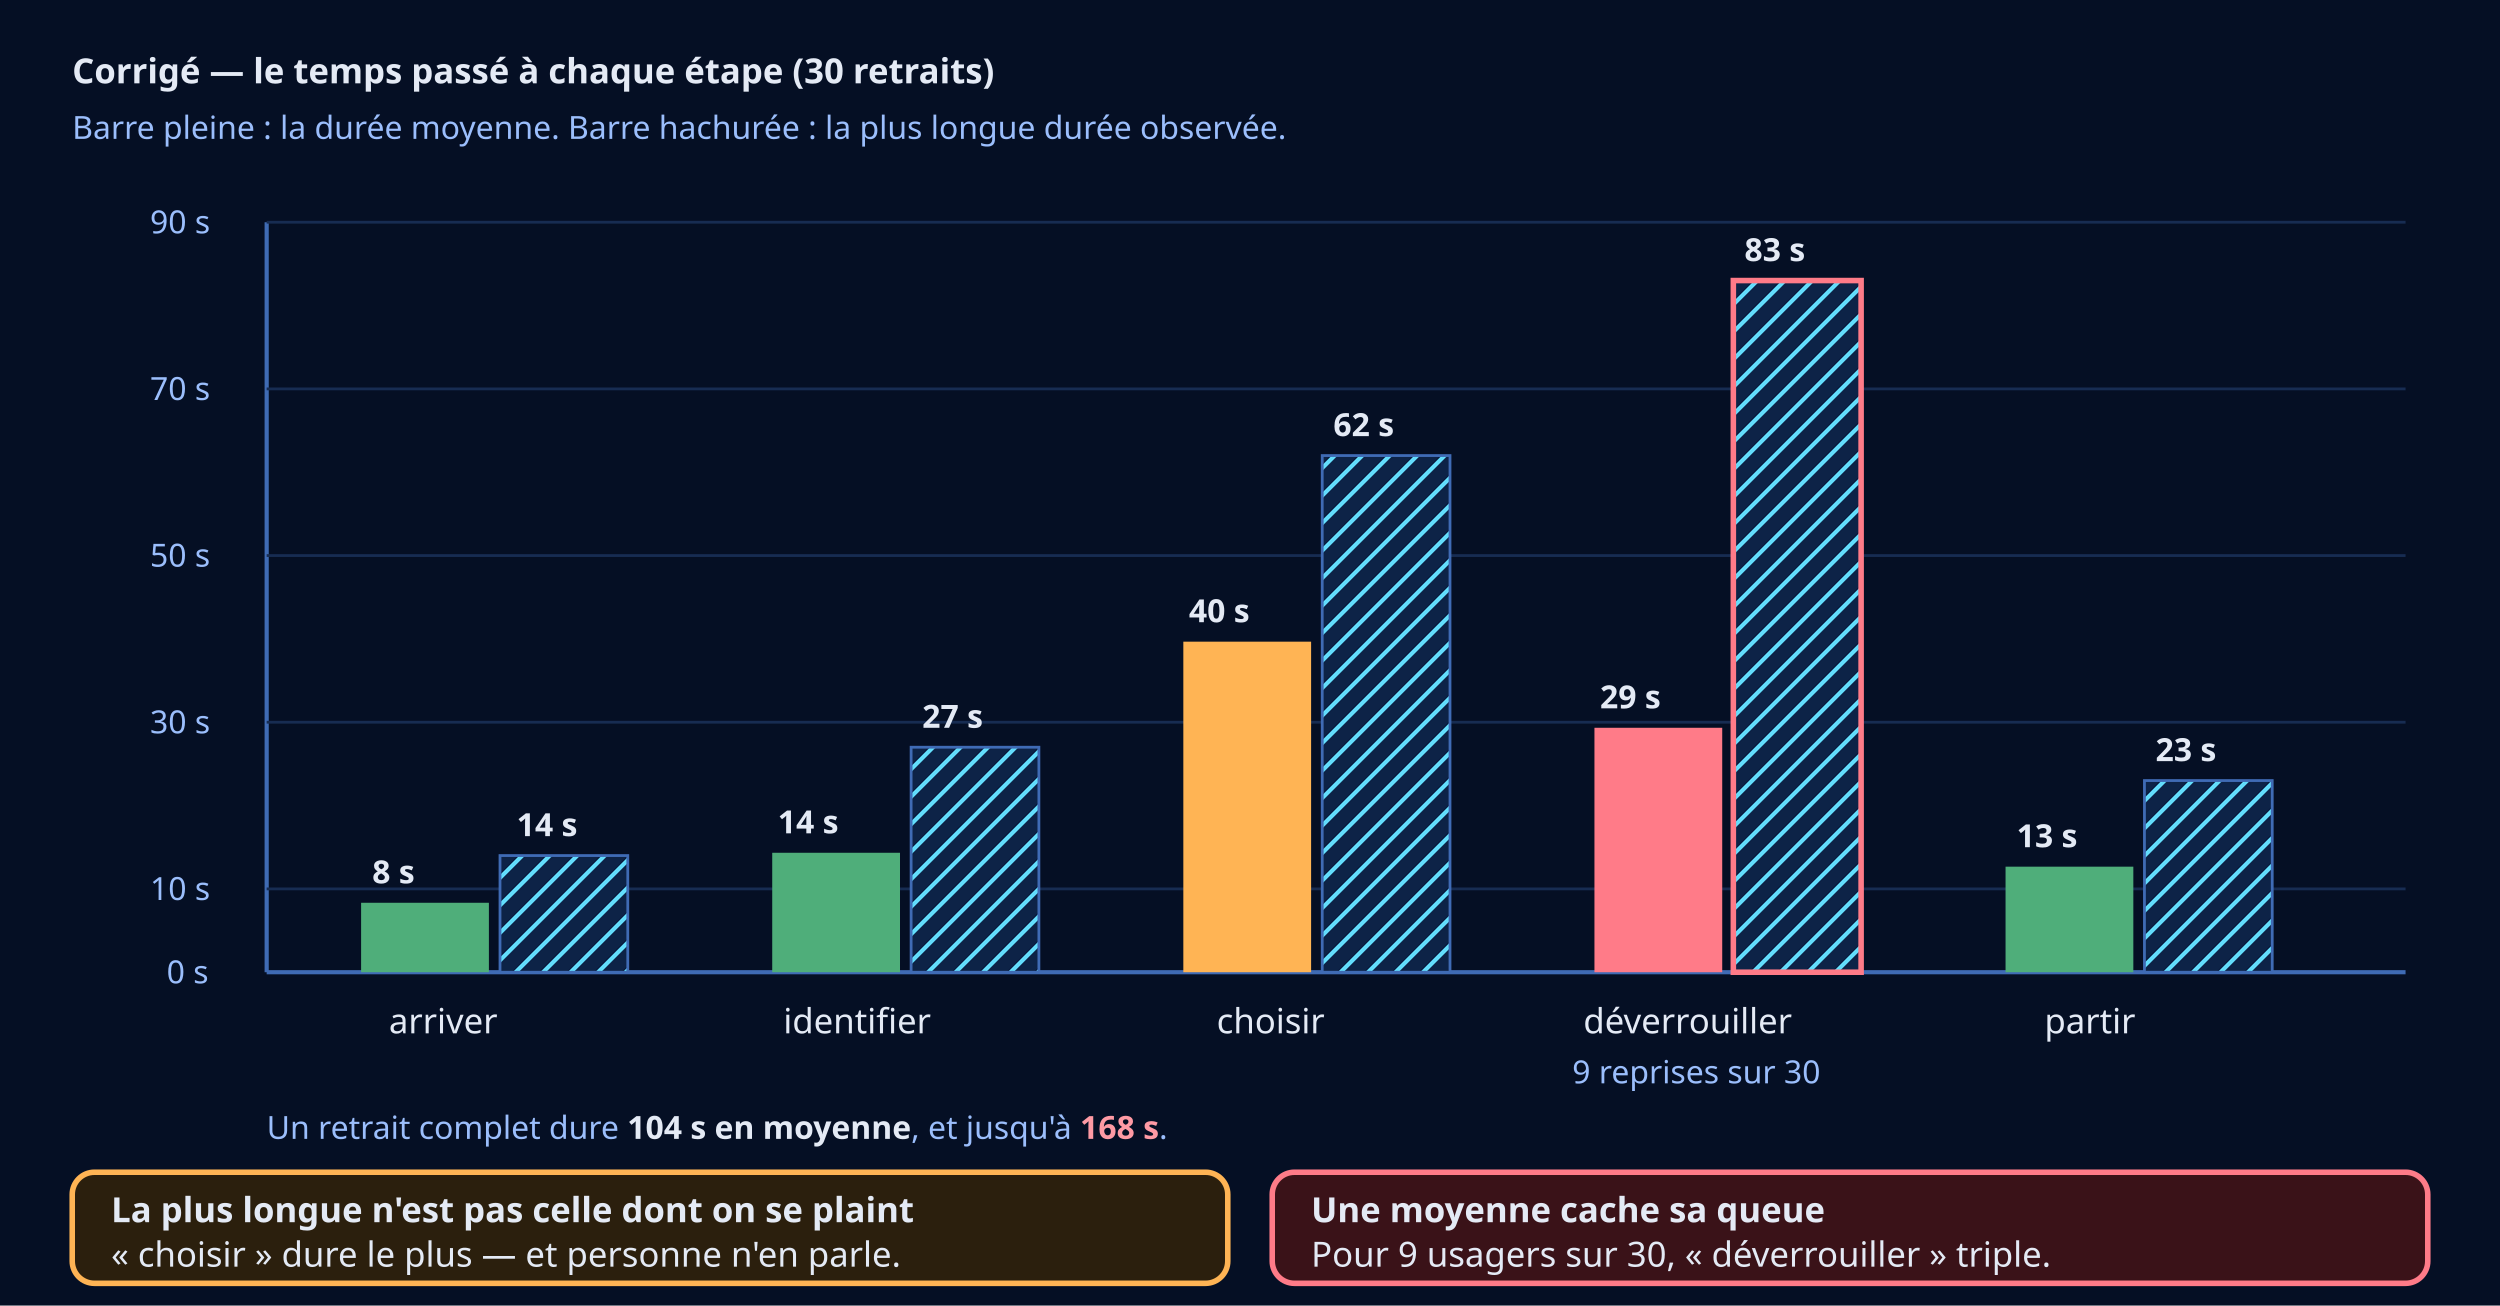
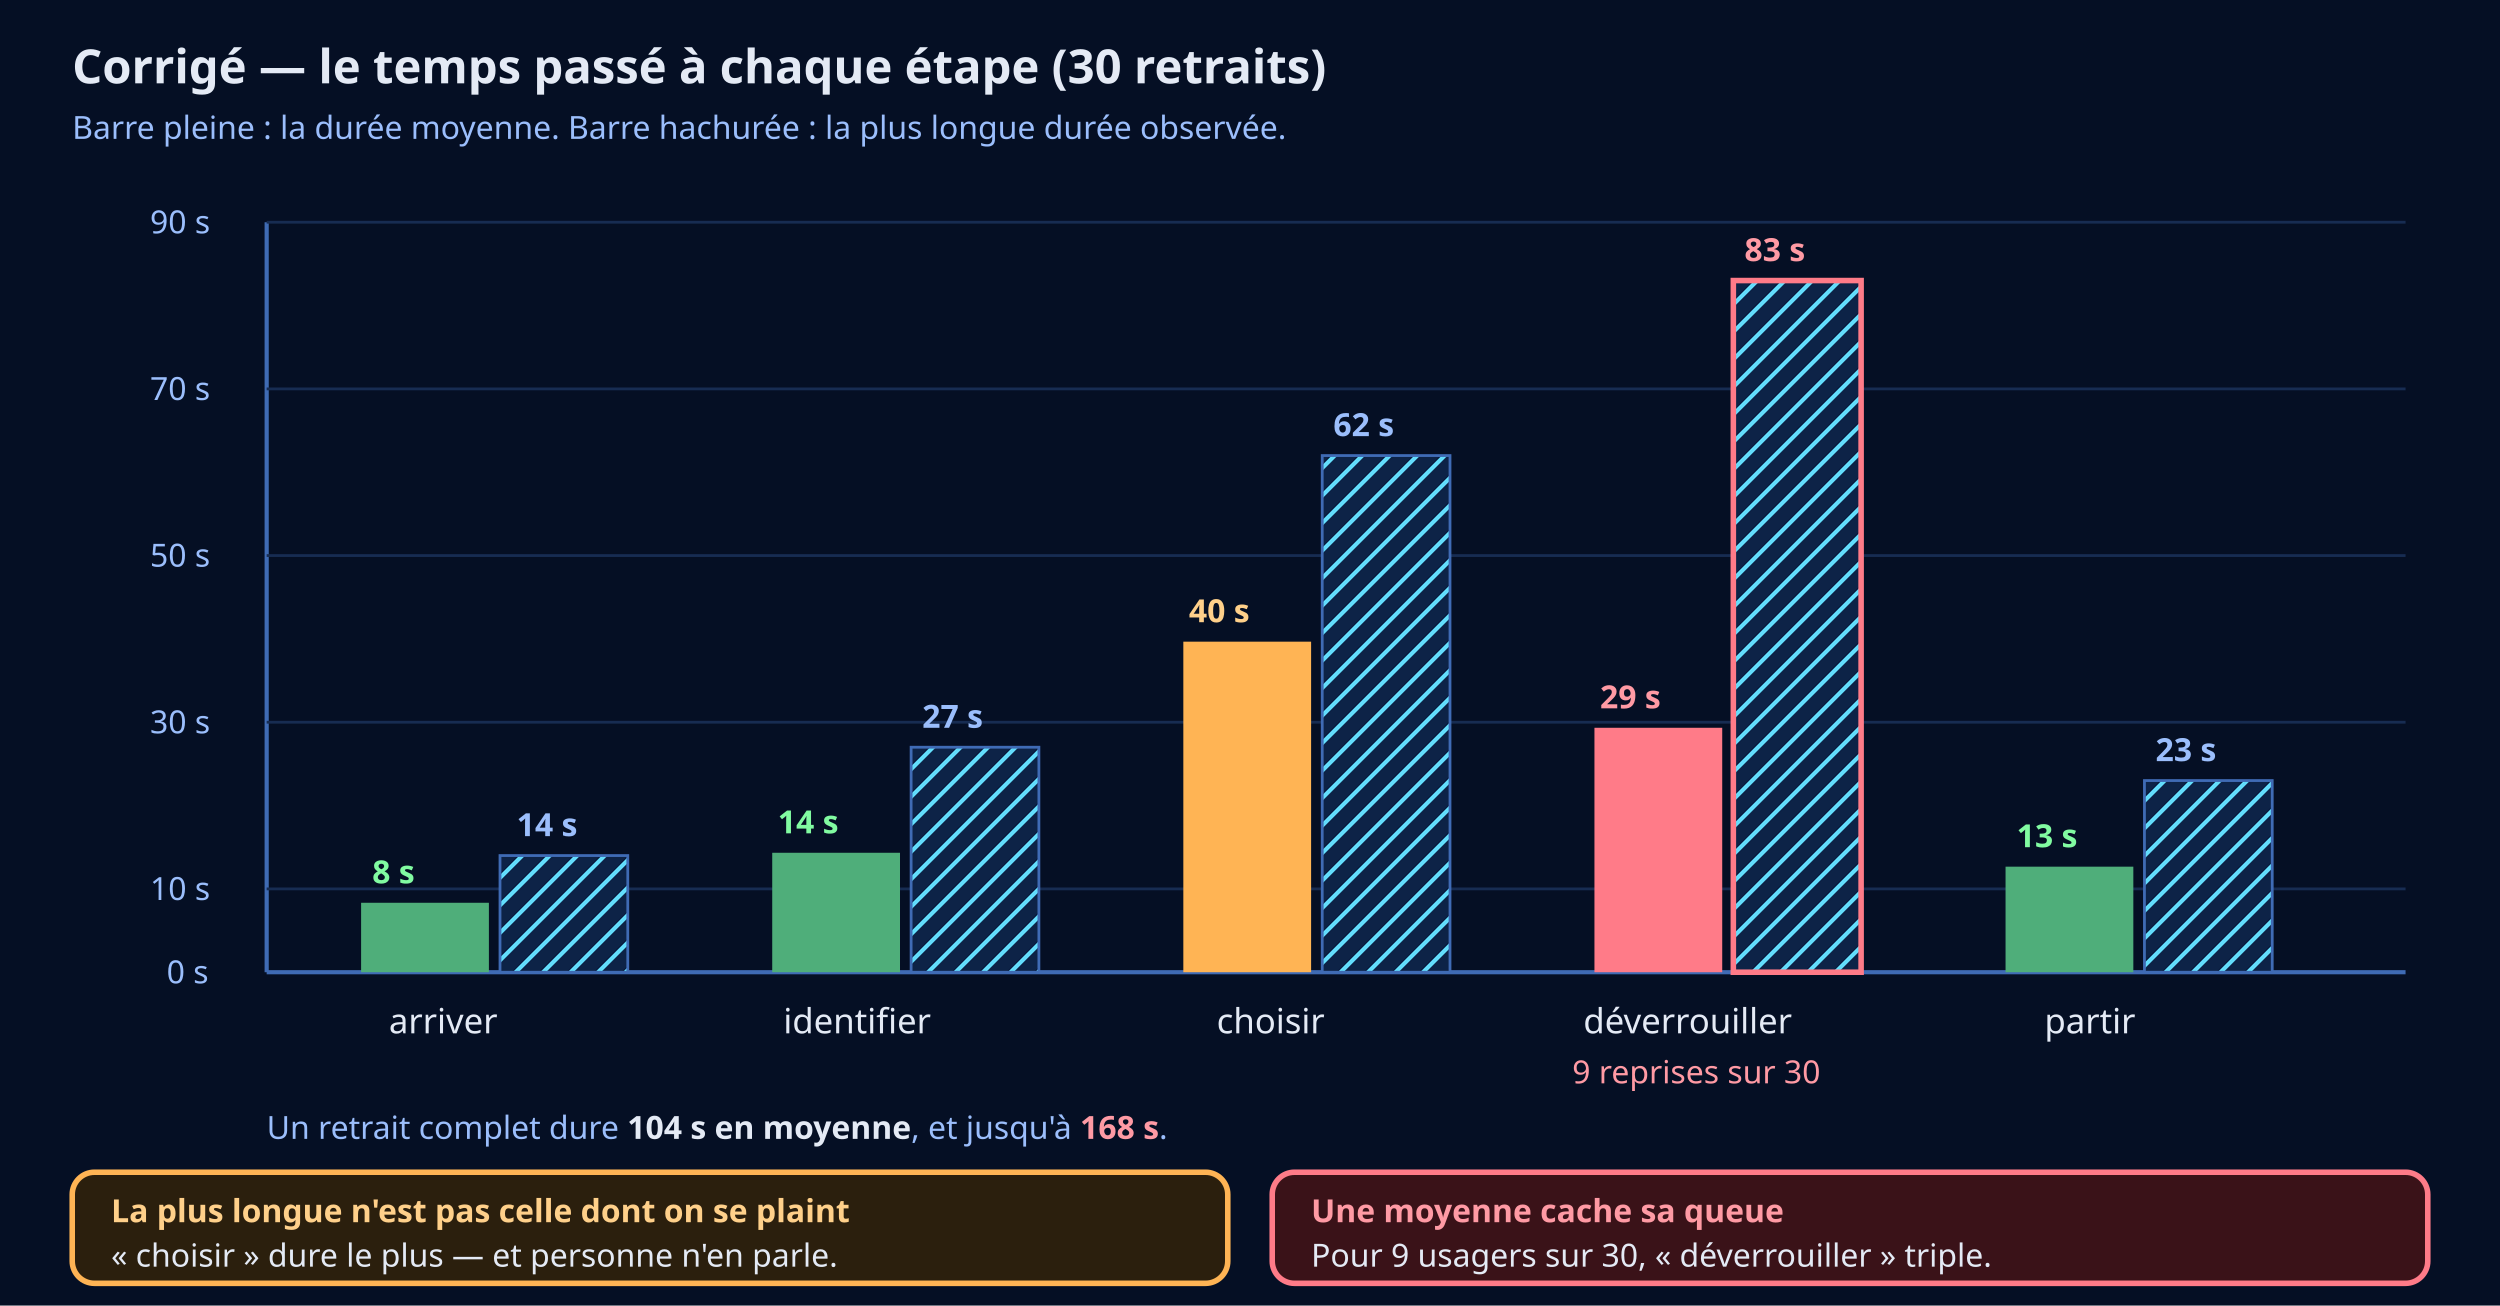
<svg xmlns="http://www.w3.org/2000/svg" viewBox="0 0 900 470" role="img" aria-labelledby="tg dg" font-family="Segoe UI, system-ui, sans-serif">
  <rect width="900" height="470" fill="#050f24" />
  <style>
-     text{fill:#e4eaf5;font-size:12.5px}
-     .lb{fill:#9bbefc;font-size:11.5px}
+     text:not([font-size]){font-size:12.5px}
+     .lb:not([font-size]){font-size:11.5px}
    .ax{stroke:#3f6bb5;stroke-width:1.5}
-     .val{font-size:11.5px;font-weight:600}
+     .val{font-weight:600}
+     .val:not([font-size]){font-size:11.5px}
+     text:not([fill]){fill:#e4eaf5}
+     .lb:not([fill]){fill:#9bbefc}
  </style>
  <text x="26" y="30" font-size="17" font-weight="600">Corrigé — le temps passé à chaque étape (30 retraits)</text>
  <text class="lb" x="26" y="50">Barre pleine : la durée moyenne. Barre hachurée : la plus longue durée observée.</text>
  <line class="ax" x1="96" y1="350" x2="866" y2="350" />
  <line class="ax" x1="96" y1="80" x2="96" y2="350" />
  <g stroke="#172c52" stroke-width="1">
    <line x1="96" y1="320" x2="866" y2="320" />
    <line x1="96" y1="260" x2="866" y2="260" />
    <line x1="96" y1="200" x2="866" y2="200" />
    <line x1="96" y1="140" x2="866" y2="140" />
    <line x1="96" y1="80" x2="866" y2="80" />
  </g>
  <text class="lb" x="60" y="354">0 s</text>
  <text class="lb" x="54" y="324">10 s</text>
  <text class="lb" x="54" y="264">30 s</text>
  <text class="lb" x="54" y="204">50 s</text>
  <text class="lb" x="54" y="144">70 s</text>
  <text class="lb" x="54" y="84">90 s</text>
  <defs>
    <pattern id="hach" width="7" height="7" patternTransform="rotate(45)" patternUnits="userSpaceOnUse">
      <rect width="7" height="7" fill="#0d2347" />
      <line x1="0" y1="0" x2="0" y2="7" stroke="#61dafb" stroke-width="3" />
    </pattern>
  </defs>
  <rect x="130" y="325" width="46" height="25" fill="#4fae7a" />
  <rect x="180" y="308" width="46" height="42" fill="url(#hach)" stroke="#3f6bb5" />
  <text class="val" x="134" y="318" fill="#81fba1">8 s</text>
  <text class="val" x="186" y="301" fill="#9bbefc">14 s</text>
  <text x="140" y="372">arriver</text>
  <rect x="278" y="307" width="46" height="43" fill="#4fae7a" />
  <rect x="328" y="269" width="46" height="81" fill="url(#hach)" stroke="#3f6bb5" />
  <text class="val" x="280" y="300" fill="#81fba1">14 s</text>
  <text class="val" x="332" y="262" fill="#9bbefc">27 s</text>
  <text x="282" y="372">identifier</text>
  <rect x="426" y="231" width="46" height="119" fill="#ffb454" />
  <rect x="476" y="164" width="46" height="186" fill="url(#hach)" stroke="#3f6bb5" />
  <text class="val" x="428" y="224" fill="#ffd08a">40 s</text>
  <text class="val" x="480" y="157" fill="#9bbefc">62 s</text>
  <text x="438" y="372">choisir</text>
  <rect x="574" y="262" width="46" height="88" fill="#ff7b88" />
  <rect x="624" y="101" width="46" height="249" fill="url(#hach)" stroke="#ff7b88" stroke-width="2" />
  <text class="val" x="576" y="255" fill="#ff9aa4">29 s</text>
  <text class="val" x="628" y="94" fill="#ff9aa4">83 s</text>
  <text x="570" y="372">déverrouiller</text>
  <text class="lb" x="566" y="390" fill="#ff9aa4">9 reprises sur 30</text>
  <rect x="722" y="312" width="46" height="38" fill="#4fae7a" />
  <rect x="772" y="281" width="46" height="69" fill="url(#hach)" stroke="#3f6bb5" />
  <text class="val" x="726" y="305" fill="#81fba1">13 s</text>
  <text class="val" x="776" y="274" fill="#9bbefc">23 s</text>
  <text x="736" y="372">partir</text>
  <text class="lb" x="96" y="410">Un retrait complet dure <tspan fill="#e4eaf5" font-weight="600">104 s en moyenne</tspan>, et jusqu'à <tspan fill="#ff9aa4" font-weight="600">168 s</tspan>.</text>
  <rect x="26" y="422" width="416" height="40" rx="8" fill="#2b1f0d" stroke="#ffb454" stroke-width="2" />
  <text x="40" y="440" font-size="11.5" font-weight="600" fill="#ffd08a">La plus longue n'est pas celle dont on se plaint</text>
  <text x="40" y="456" font-size="11.5">« choisir » dure le plus — et personne n'en parle.</text>
  <rect x="458" y="422" width="416" height="40" rx="8" fill="#3a1218" stroke="#ff7b88" stroke-width="2" />
  <text x="472" y="440" font-size="11.5" font-weight="600" fill="#ff9aa4">Une moyenne cache sa queue</text>
  <text x="472" y="456" font-size="11.5">Pour 9 usagers sur 30, « déverrouiller » triple.</text>
</svg>
